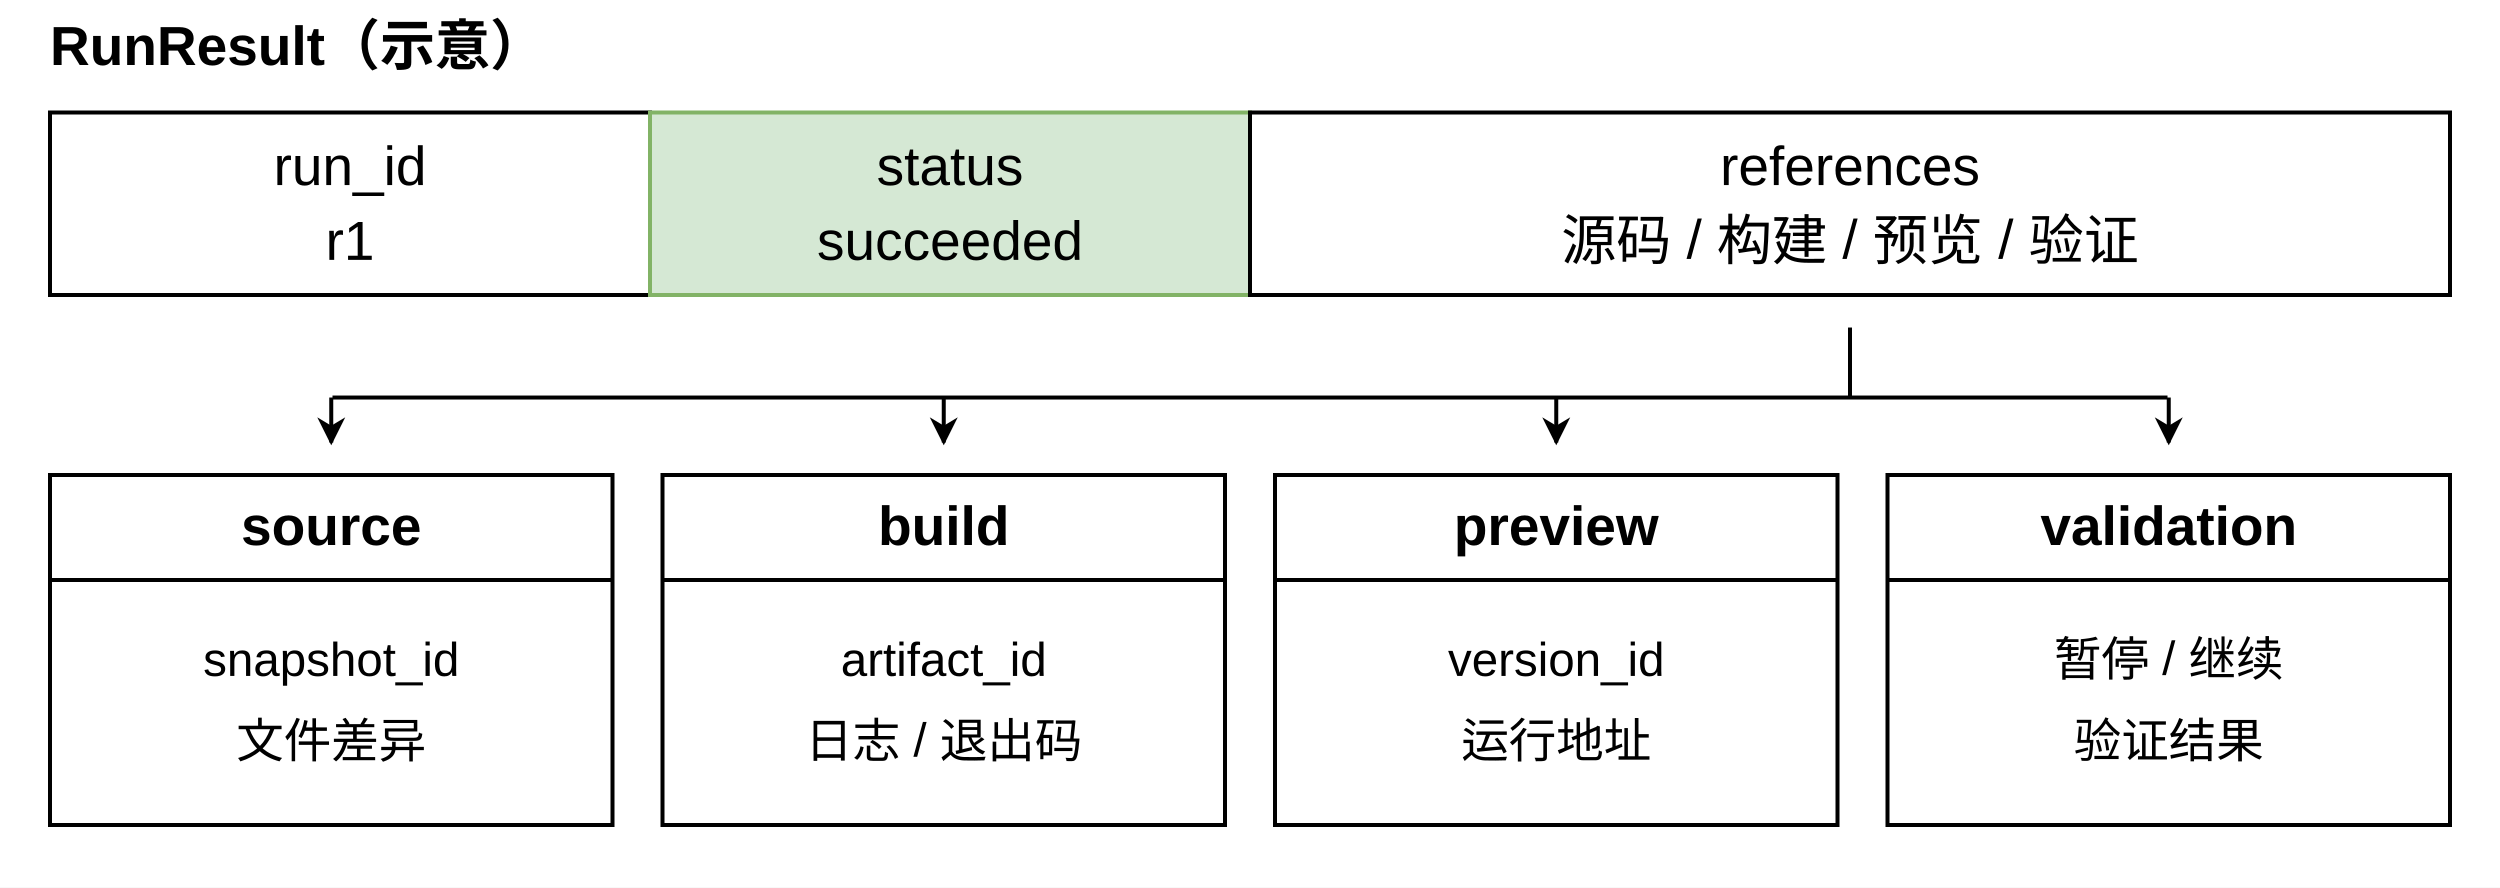
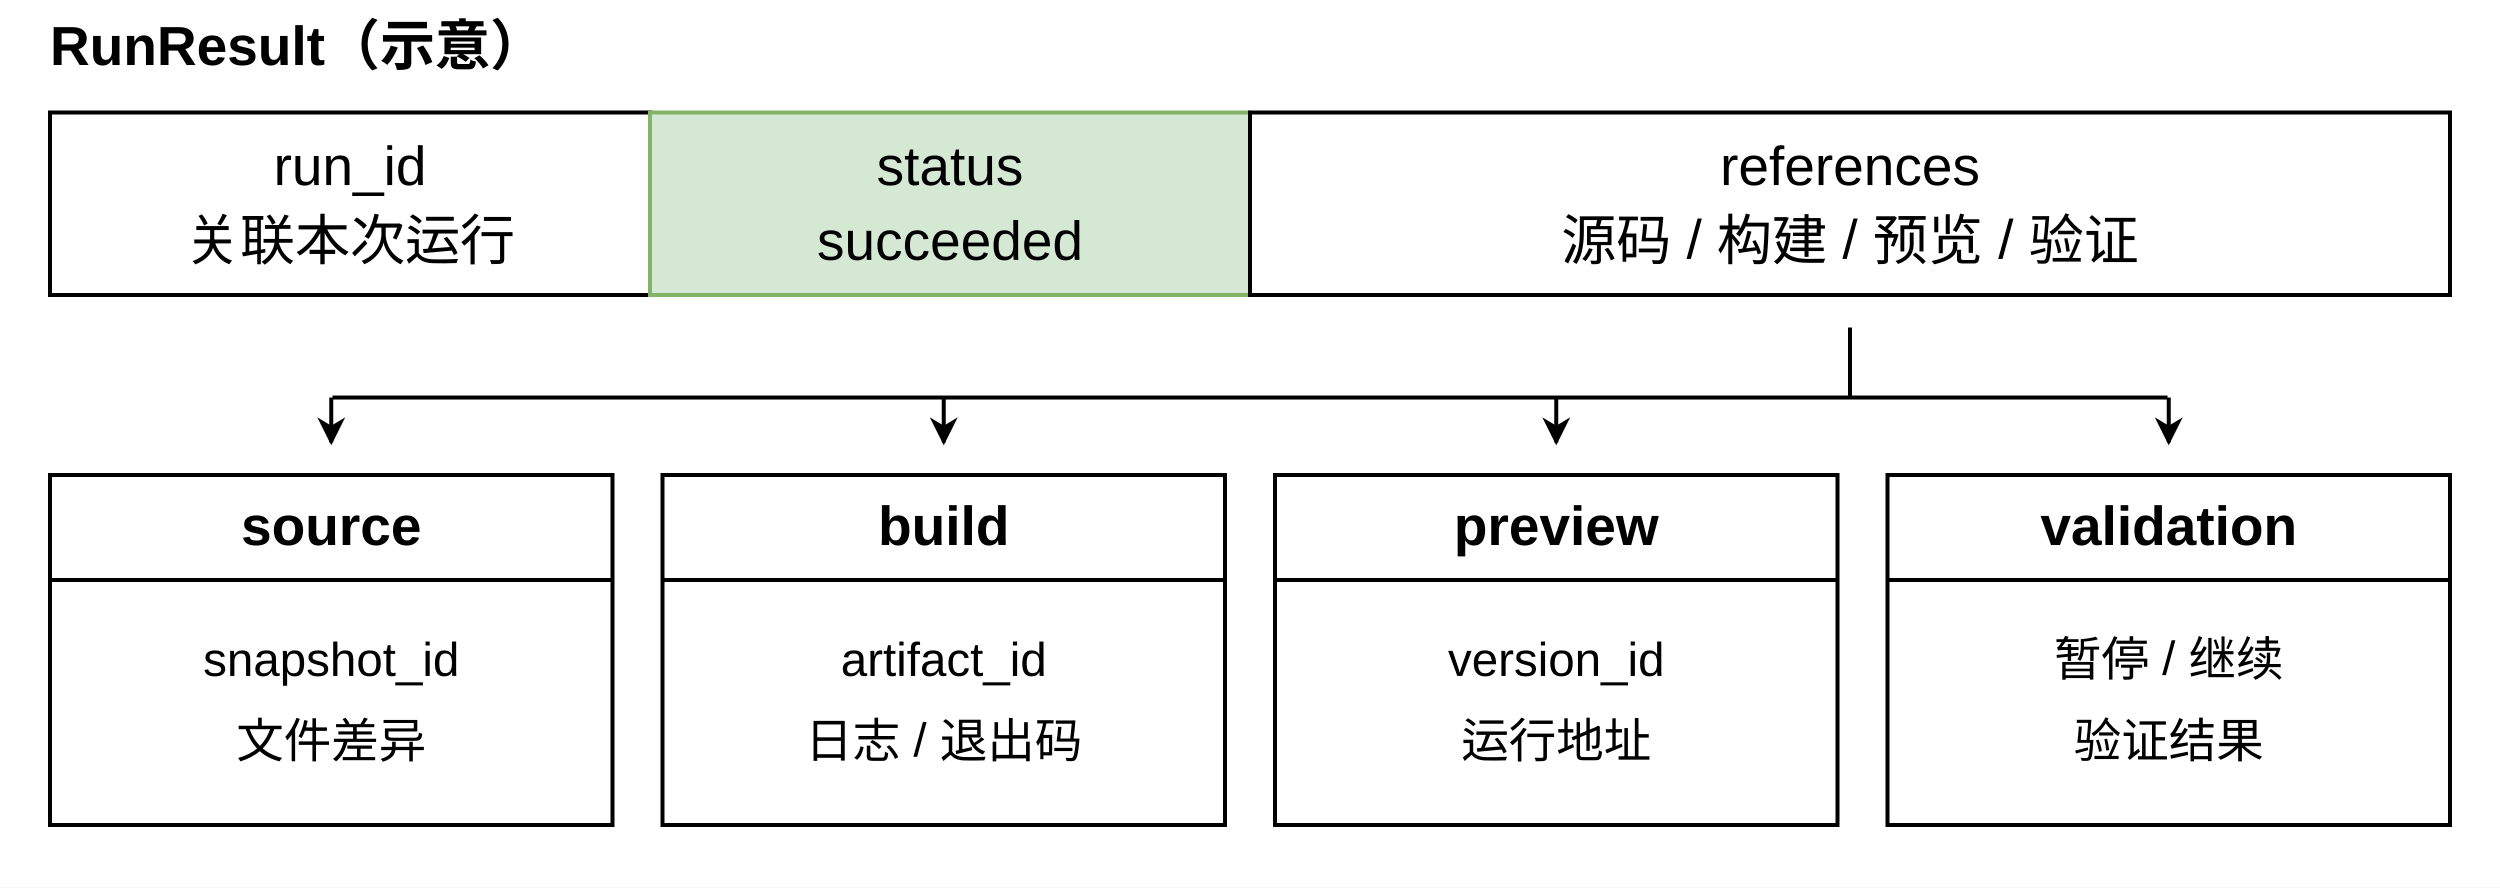
<svg xmlns="http://www.w3.org/2000/svg" width="1000" height="355" viewBox="0 0 1000 355" role="img" aria-labelledby="title" font-family="Arial,Helvetica,PingFang SC,Microsoft YaHei,sans-serif">
  <defs>
    <marker id="arrow" viewBox="0 0 10 10" refX="9" refY="5" markerWidth="7" markerHeight="7" orient="auto-start-reverse">
      <path d="M0 0 L10 5 L0 10 L3 5Z" fill="#000" />
    </marker>
  </defs>
  <rect width="1000" height="355" fill="#fff" />
  <text x="20" y="26" text-anchor="start" font-size="22" font-weight="600" fill="#000">RunResult（示意）</text>
  <g data-node="20,45,240,73">
    <rect x="20" y="45" width="240" height="73" fill="#ffffff" stroke="#000000" stroke-width="1.6" />
    <text x="140.0" y="74.02" text-anchor="middle" font-size="22" font-weight="400" fill="#000">run_id</text>
-     <text x="140.0" y="103.94" text-anchor="middle" font-size="22" font-weight="400" fill="#000">r1</text>
+     <text x="140.0" y="103.94" text-anchor="middle" font-size="22" font-weight="400" fill="#000">关联本次运行</text>
  </g>
  <g data-node="260,45,240,73">
    <rect x="260" y="45" width="240" height="73" fill="#d5e8d4" stroke="#82b366" stroke-width="1.6" />
    <text x="380.0" y="74.02" text-anchor="middle" font-size="22" font-weight="400" fill="#000">status</text>
    <text x="380.0" y="103.94" text-anchor="middle" font-size="22" font-weight="400" fill="#000">succeeded</text>
  </g>
  <g data-node="500,45,480,73">
    <rect x="500" y="45" width="480" height="73" fill="#ffffff" stroke="#000000" stroke-width="1.6" />
    <text x="740.0" y="74.02" text-anchor="middle" font-size="22" font-weight="400" fill="#000">references</text>
    <text x="740.0" y="103.94" text-anchor="middle" font-size="22" font-weight="400" fill="#000">源码 / 构建 / 预览 / 验证</text>
  </g>
  <path d="M740 131 V159 H133 M740 159 H867" fill="none" stroke="#000" stroke-width="1.6" stroke-linejoin="round" />
  <path d="M132.5 159 L132.5 177" fill="none" stroke="#000" stroke-width="1.6" stroke-linejoin="round" marker-end="url(#arrow)" />
  <rect x="20" y="190" width="225" height="140" fill="#ffffff" stroke="#000000" stroke-width="1.6" />
  <text x="132.5" y="218" text-anchor="middle" font-size="22" font-weight="600" fill="#000">source</text>
  <path d="M20 232 H245" fill="none" stroke="#000" stroke-width="1.6" stroke-linejoin="round" />
  <text x="132.5" y="270.367" text-anchor="middle" font-size="19" font-weight="400" fill="#000">snapshot_id</text>
  <text x="132.5" y="303.033" text-anchor="middle" font-size="19" font-weight="400" fill="#000">文件差异</text>
  <path d="M377.5 159 L377.5 177" fill="none" stroke="#000" stroke-width="1.6" stroke-linejoin="round" marker-end="url(#arrow)" />
  <rect x="265" y="190" width="225" height="140" fill="#ffffff" stroke="#000000" stroke-width="1.6" />
  <text x="377.5" y="218" text-anchor="middle" font-size="22" font-weight="600" fill="#000">build</text>
  <path d="M265 232 H490" fill="none" stroke="#000" stroke-width="1.6" stroke-linejoin="round" />
  <text x="377.5" y="270.367" text-anchor="middle" font-size="19" font-weight="400" fill="#000">artifact_id</text>
  <text x="377.5" y="303.033" text-anchor="middle" font-size="19" font-weight="400" fill="#000">日志 / 退出码</text>
  <path d="M622.5 159 L622.5 177" fill="none" stroke="#000" stroke-width="1.6" stroke-linejoin="round" marker-end="url(#arrow)" />
  <rect x="510" y="190" width="225" height="140" fill="#ffffff" stroke="#000000" stroke-width="1.6" />
  <text x="622.5" y="218" text-anchor="middle" font-size="22" font-weight="600" fill="#000">preview</text>
  <path d="M510 232 H735" fill="none" stroke="#000" stroke-width="1.6" stroke-linejoin="round" />
  <text x="622.5" y="270.367" text-anchor="middle" font-size="19" font-weight="400" fill="#000">version_id</text>
  <text x="622.5" y="303.033" text-anchor="middle" font-size="19" font-weight="400" fill="#000">运行地址</text>
  <path d="M867.5 159 L867.5 177" fill="none" stroke="#000" stroke-width="1.6" stroke-linejoin="round" marker-end="url(#arrow)" />
  <rect x="755" y="190" width="225" height="140" fill="#ffffff" stroke="#000000" stroke-width="1.6" />
  <text x="867.5" y="218" text-anchor="middle" font-size="22" font-weight="600" fill="#000">validation</text>
  <path d="M755 232 H980" fill="none" stroke="#000" stroke-width="1.6" stroke-linejoin="round" />
  <text x="867.5" y="270.367" text-anchor="middle" font-size="19" font-weight="400" fill="#000">暂停 / 继续</text>
  <text x="867.5" y="303.033" text-anchor="middle" font-size="19" font-weight="400" fill="#000">验证结果</text>
</svg>
